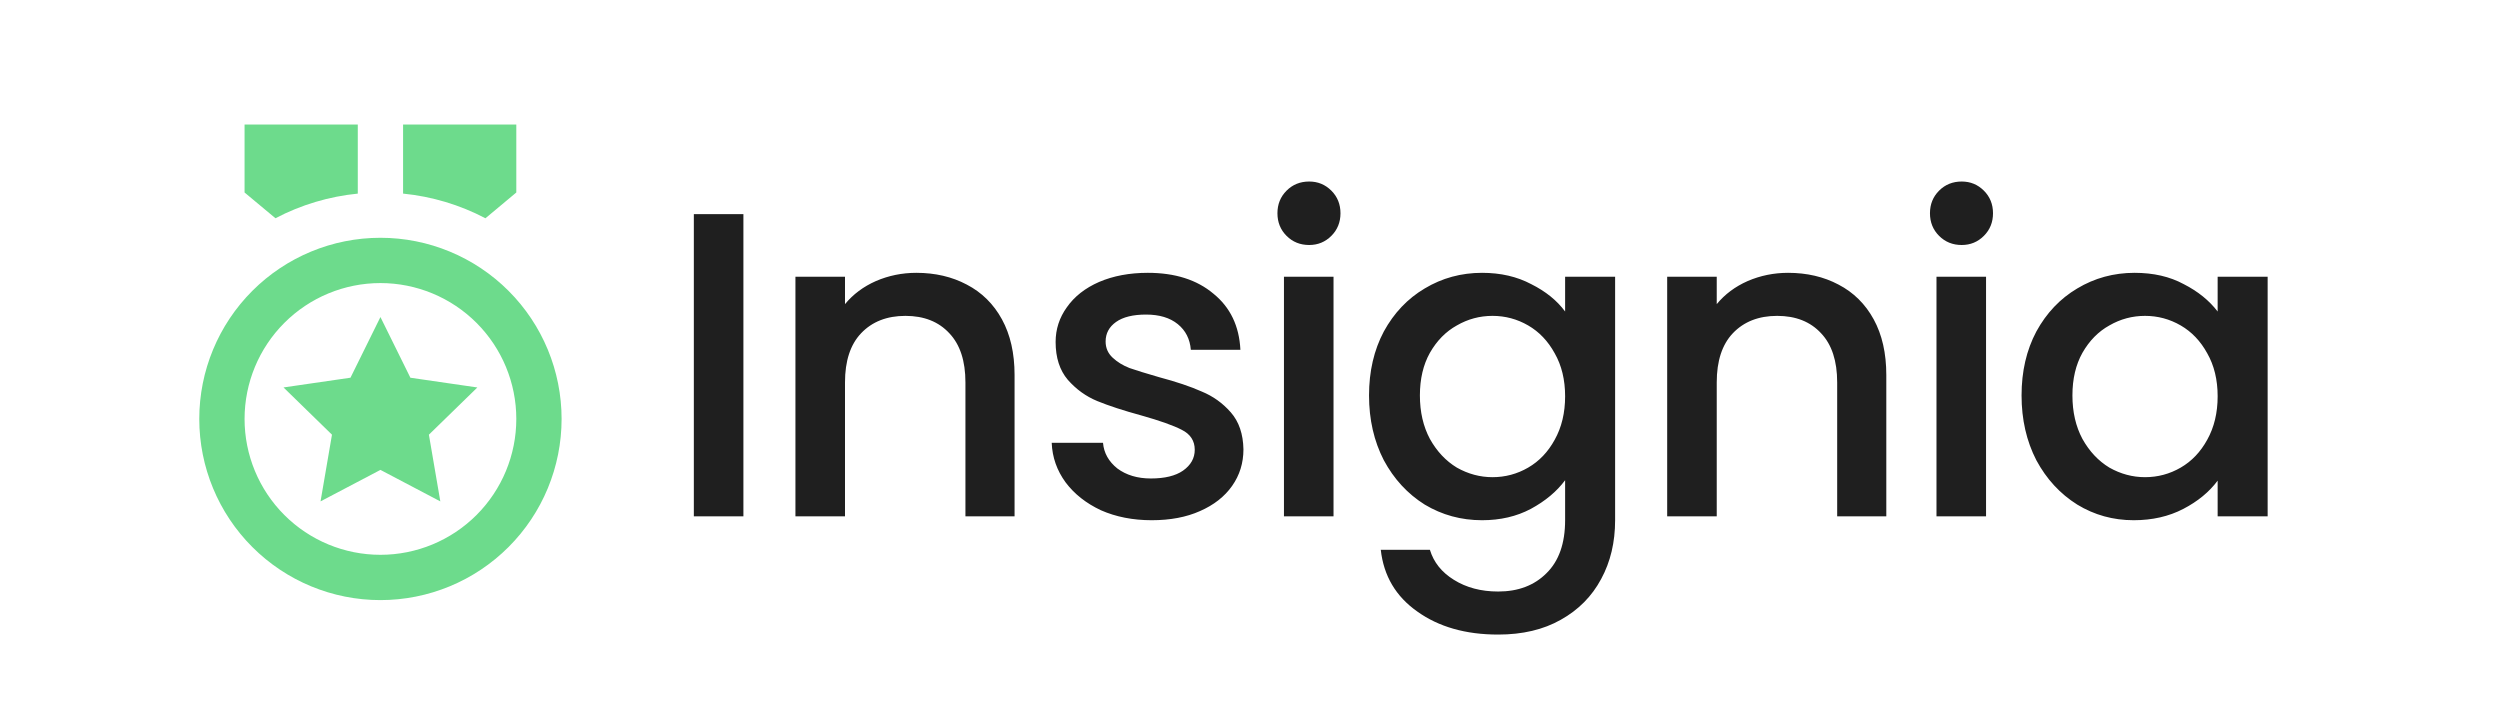
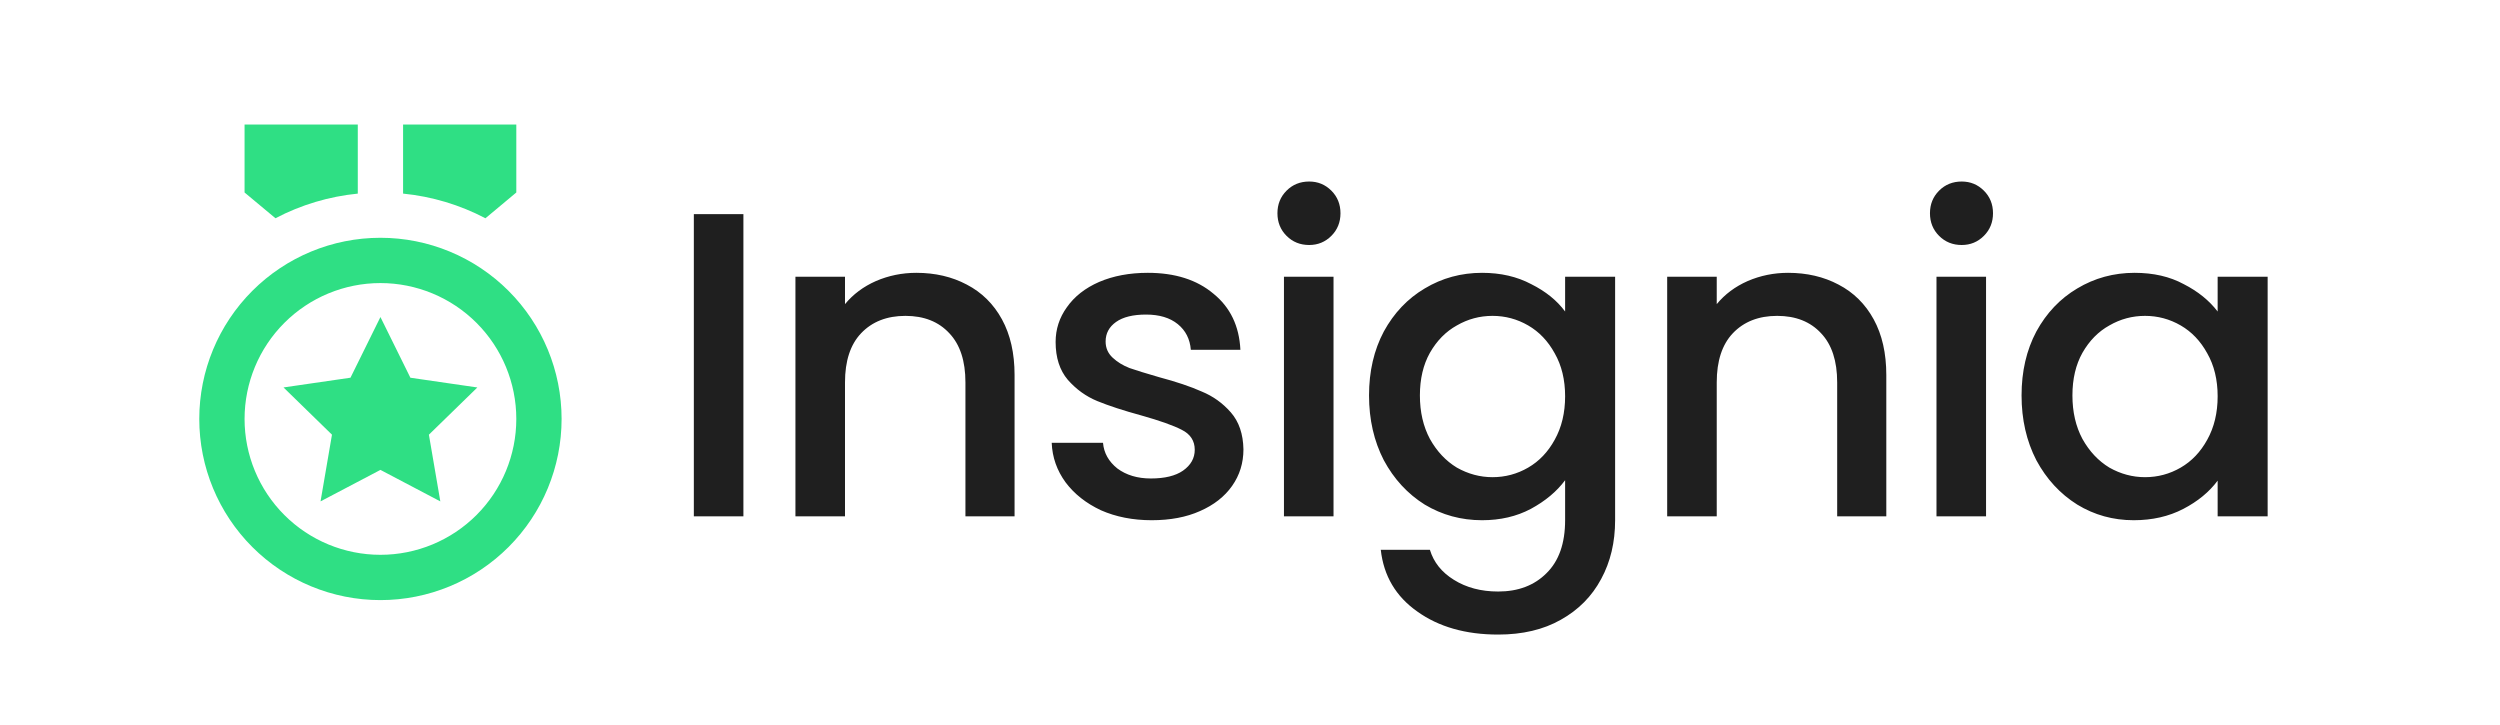
<svg xmlns="http://www.w3.org/2000/svg" width="276" height="80" viewBox="0 0 276 80" fill="none">
-   <path d="M42 26.251C47.304 26.251 52.391 28.358 56.142 32.109C59.893 35.86 62 40.947 62 46.251C62 51.556 59.893 56.643 56.142 60.393C52.391 64.144 47.304 66.251 42 66.251C36.696 66.251 31.609 64.144 27.858 60.393C24.107 56.643 22 51.556 22 46.251C22 40.947 24.107 35.86 27.858 32.109C31.609 28.358 36.696 26.251 42 26.251V26.251ZM42 31.251C38.022 31.251 34.206 32.832 31.393 35.645C28.58 38.458 27 42.273 27 46.251C27 50.23 28.58 54.045 31.393 56.858C34.206 59.671 38.022 61.251 42 61.251C45.978 61.251 49.794 59.671 52.607 56.858C55.42 54.045 57 50.23 57 46.251C57 42.273 55.42 38.458 52.607 35.645C49.794 32.832 45.978 31.251 42 31.251ZM42 35.001L45.307 41.701L52.7 42.776L47.35 47.989L48.612 55.354L42 51.876L35.388 55.351L36.65 47.989L31.3 42.774L38.693 41.699L42 35.001ZM57 13.751V21.251L53.593 24.096C50.765 22.613 47.678 21.688 44.5 21.374V13.751H57ZM39.5 13.749V21.374C36.323 21.688 33.237 22.611 30.41 24.094L27 21.251V13.751L39.5 13.749Z" fill="#6DDB8C" />
+   <path d="M42 26.251C47.304 26.251 52.391 28.358 56.142 32.109C59.893 35.86 62 40.947 62 46.251C62 51.556 59.893 56.643 56.142 60.393C52.391 64.144 47.304 66.251 42 66.251C36.696 66.251 31.609 64.144 27.858 60.393C24.107 56.643 22 51.556 22 46.251C22 40.947 24.107 35.86 27.858 32.109C31.609 28.358 36.696 26.251 42 26.251ZM42 31.251C38.022 31.251 34.206 32.832 31.393 35.645C28.58 38.458 27 42.273 27 46.251C27 50.23 28.58 54.045 31.393 56.858C34.206 59.671 38.022 61.251 42 61.251C45.978 61.251 49.794 59.671 52.607 56.858C55.42 54.045 57 50.23 57 46.251C57 42.273 55.42 38.458 52.607 35.645C49.794 32.832 45.978 31.251 42 31.251ZM42 35.001L45.307 41.701L52.7 42.776L47.35 47.989L48.612 55.354L42 51.876L35.388 55.351L36.65 47.989L31.3 42.774L38.693 41.699L42 35.001ZM57 13.751V21.251L53.593 24.096C50.765 22.613 47.678 21.688 44.5 21.374V13.751H57ZM39.5 13.749V21.374C36.323 21.688 33.237 22.611 30.41 24.094L27 21.251V13.751L39.5 13.749Z" fill="#2FDF84" />
  <path d="M82.072 23.64V57H76.6V23.64H82.072ZM101.16 30.12C103.24 30.12 105.096 30.552 106.728 31.416C108.392 32.28 109.688 33.56 110.616 35.256C111.544 36.952 112.008 39 112.008 41.4V57H106.584V42.216C106.584 39.848 105.992 38.04 104.808 36.792C103.624 35.512 102.008 34.872 99.96 34.872C97.912 34.872 96.28 35.512 95.064 36.792C93.88 38.04 93.288 39.848 93.288 42.216V57H87.816V30.552H93.288V33.576C94.184 32.488 95.32 31.64 96.696 31.032C98.104 30.424 99.592 30.12 101.16 30.12ZM127.148 57.432C125.068 57.432 123.196 57.064 121.532 56.328C119.9 55.56 118.604 54.536 117.644 53.256C116.684 51.944 116.172 50.488 116.108 48.888H121.772C121.868 50.008 122.396 50.952 123.356 51.72C124.348 52.456 125.58 52.824 127.052 52.824C128.588 52.824 129.772 52.536 130.604 51.96C131.468 51.352 131.9 50.584 131.9 49.656C131.9 48.664 131.42 47.928 130.46 47.448C129.532 46.968 128.044 46.44 125.996 45.864C124.012 45.32 122.396 44.792 121.148 44.28C119.9 43.768 118.812 42.984 117.884 41.928C116.988 40.872 116.54 39.48 116.54 37.752C116.54 36.344 116.956 35.064 117.788 33.912C118.62 32.728 119.804 31.8 121.34 31.128C122.908 30.456 124.7 30.12 126.716 30.12C129.724 30.12 132.14 30.888 133.964 32.424C135.82 33.928 136.812 35.992 136.94 38.616H131.468C131.372 37.432 130.892 36.488 130.028 35.784C129.164 35.08 127.996 34.728 126.524 34.728C125.084 34.728 123.98 35 123.212 35.544C122.444 36.088 122.06 36.808 122.06 37.704C122.06 38.408 122.316 39 122.828 39.48C123.34 39.96 123.964 40.344 124.7 40.632C125.436 40.888 126.524 41.224 127.964 41.64C129.884 42.152 131.452 42.68 132.668 43.224C133.916 43.736 134.988 44.504 135.884 45.528C136.78 46.552 137.244 47.912 137.276 49.608C137.276 51.112 136.86 52.456 136.028 53.64C135.196 54.824 134.012 55.752 132.476 56.424C130.972 57.096 129.196 57.432 127.148 57.432ZM144.533 27.048C143.541 27.048 142.709 26.712 142.037 26.04C141.365 25.368 141.029 24.536 141.029 23.544C141.029 22.552 141.365 21.72 142.037 21.048C142.709 20.376 143.541 20.04 144.533 20.04C145.493 20.04 146.309 20.376 146.981 21.048C147.653 21.72 147.989 22.552 147.989 23.544C147.989 24.536 147.653 25.368 146.981 26.04C146.309 26.712 145.493 27.048 144.533 27.048ZM147.221 30.552V57H141.749V30.552H147.221ZM163.621 30.12C165.669 30.12 167.477 30.536 169.045 31.368C170.645 32.168 171.893 33.176 172.789 34.392V30.552H178.309V57.432C178.309 59.864 177.797 62.024 176.773 63.912C175.749 65.832 174.261 67.336 172.309 68.424C170.389 69.512 168.085 70.056 165.397 70.056C161.813 70.056 158.837 69.208 156.469 67.512C154.101 65.848 152.757 63.576 152.437 60.696H157.861C158.277 62.072 159.157 63.176 160.501 64.008C161.877 64.872 163.509 65.304 165.397 65.304C167.605 65.304 169.381 64.632 170.725 63.288C172.101 61.944 172.789 59.992 172.789 57.432V53.016C171.861 54.264 170.597 55.32 168.997 56.184C167.429 57.016 165.637 57.432 163.621 57.432C161.317 57.432 159.205 56.856 157.285 55.704C155.397 54.52 153.893 52.888 152.773 50.808C151.685 48.696 151.141 46.312 151.141 43.656C151.141 41 151.685 38.648 152.773 36.6C153.893 34.552 155.397 32.968 157.285 31.848C159.205 30.696 161.317 30.12 163.621 30.12ZM172.789 43.752C172.789 41.928 172.405 40.344 171.637 39C170.901 37.656 169.925 36.632 168.709 35.928C167.493 35.224 166.181 34.872 164.773 34.872C163.365 34.872 162.053 35.224 160.837 35.928C159.621 36.6 158.629 37.608 157.861 38.952C157.125 40.264 156.757 41.832 156.757 43.656C156.757 45.48 157.125 47.08 157.861 48.456C158.629 49.832 159.621 50.888 160.837 51.624C162.085 52.328 163.397 52.68 164.773 52.68C166.181 52.68 167.493 52.328 168.709 51.624C169.925 50.92 170.901 49.896 171.637 48.552C172.405 47.176 172.789 45.576 172.789 43.752ZM197.4 30.12C199.48 30.12 201.336 30.552 202.968 31.416C204.632 32.28 205.928 33.56 206.856 35.256C207.784 36.952 208.248 39 208.248 41.4V57H202.824V42.216C202.824 39.848 202.232 38.04 201.048 36.792C199.864 35.512 198.248 34.872 196.2 34.872C194.152 34.872 192.52 35.512 191.304 36.792C190.12 38.04 189.528 39.848 189.528 42.216V57H184.056V30.552H189.528V33.576C190.424 32.488 191.56 31.64 192.936 31.032C194.344 30.424 195.832 30.12 197.4 30.12ZM216.572 27.048C215.58 27.048 214.748 26.712 214.076 26.04C213.404 25.368 213.068 24.536 213.068 23.544C213.068 22.552 213.404 21.72 214.076 21.048C214.748 20.376 215.58 20.04 216.572 20.04C217.532 20.04 218.348 20.376 219.02 21.048C219.692 21.72 220.028 22.552 220.028 23.544C220.028 24.536 219.692 25.368 219.02 26.04C218.348 26.712 217.532 27.048 216.572 27.048ZM219.26 30.552V57H213.788V30.552H219.26ZM223.18 43.656C223.18 41 223.724 38.648 224.812 36.6C225.932 34.552 227.436 32.968 229.324 31.848C231.244 30.696 233.356 30.12 235.66 30.12C237.74 30.12 239.548 30.536 241.084 31.368C242.652 32.168 243.9 33.176 244.828 34.392V30.552H250.348V57H244.828V53.064C243.9 54.312 242.636 55.352 241.036 56.184C239.436 57.016 237.612 57.432 235.564 57.432C233.292 57.432 231.212 56.856 229.324 55.704C227.436 54.52 225.932 52.888 224.812 50.808C223.724 48.696 223.18 46.312 223.18 43.656ZM244.828 43.752C244.828 41.928 244.444 40.344 243.676 39C242.94 37.656 241.964 36.632 240.748 35.928C239.532 35.224 238.22 34.872 236.812 34.872C235.404 34.872 234.092 35.224 232.876 35.928C231.66 36.6 230.668 37.608 229.9 38.952C229.164 40.264 228.796 41.832 228.796 43.656C228.796 45.48 229.164 47.08 229.9 48.456C230.668 49.832 231.66 50.888 232.876 51.624C234.124 52.328 235.436 52.68 236.812 52.68C238.22 52.68 239.532 52.328 240.748 51.624C241.964 50.92 242.94 49.896 243.676 48.552C244.444 47.176 244.828 45.576 244.828 43.752Z" fill="#1F1F1F" />
</svg>
